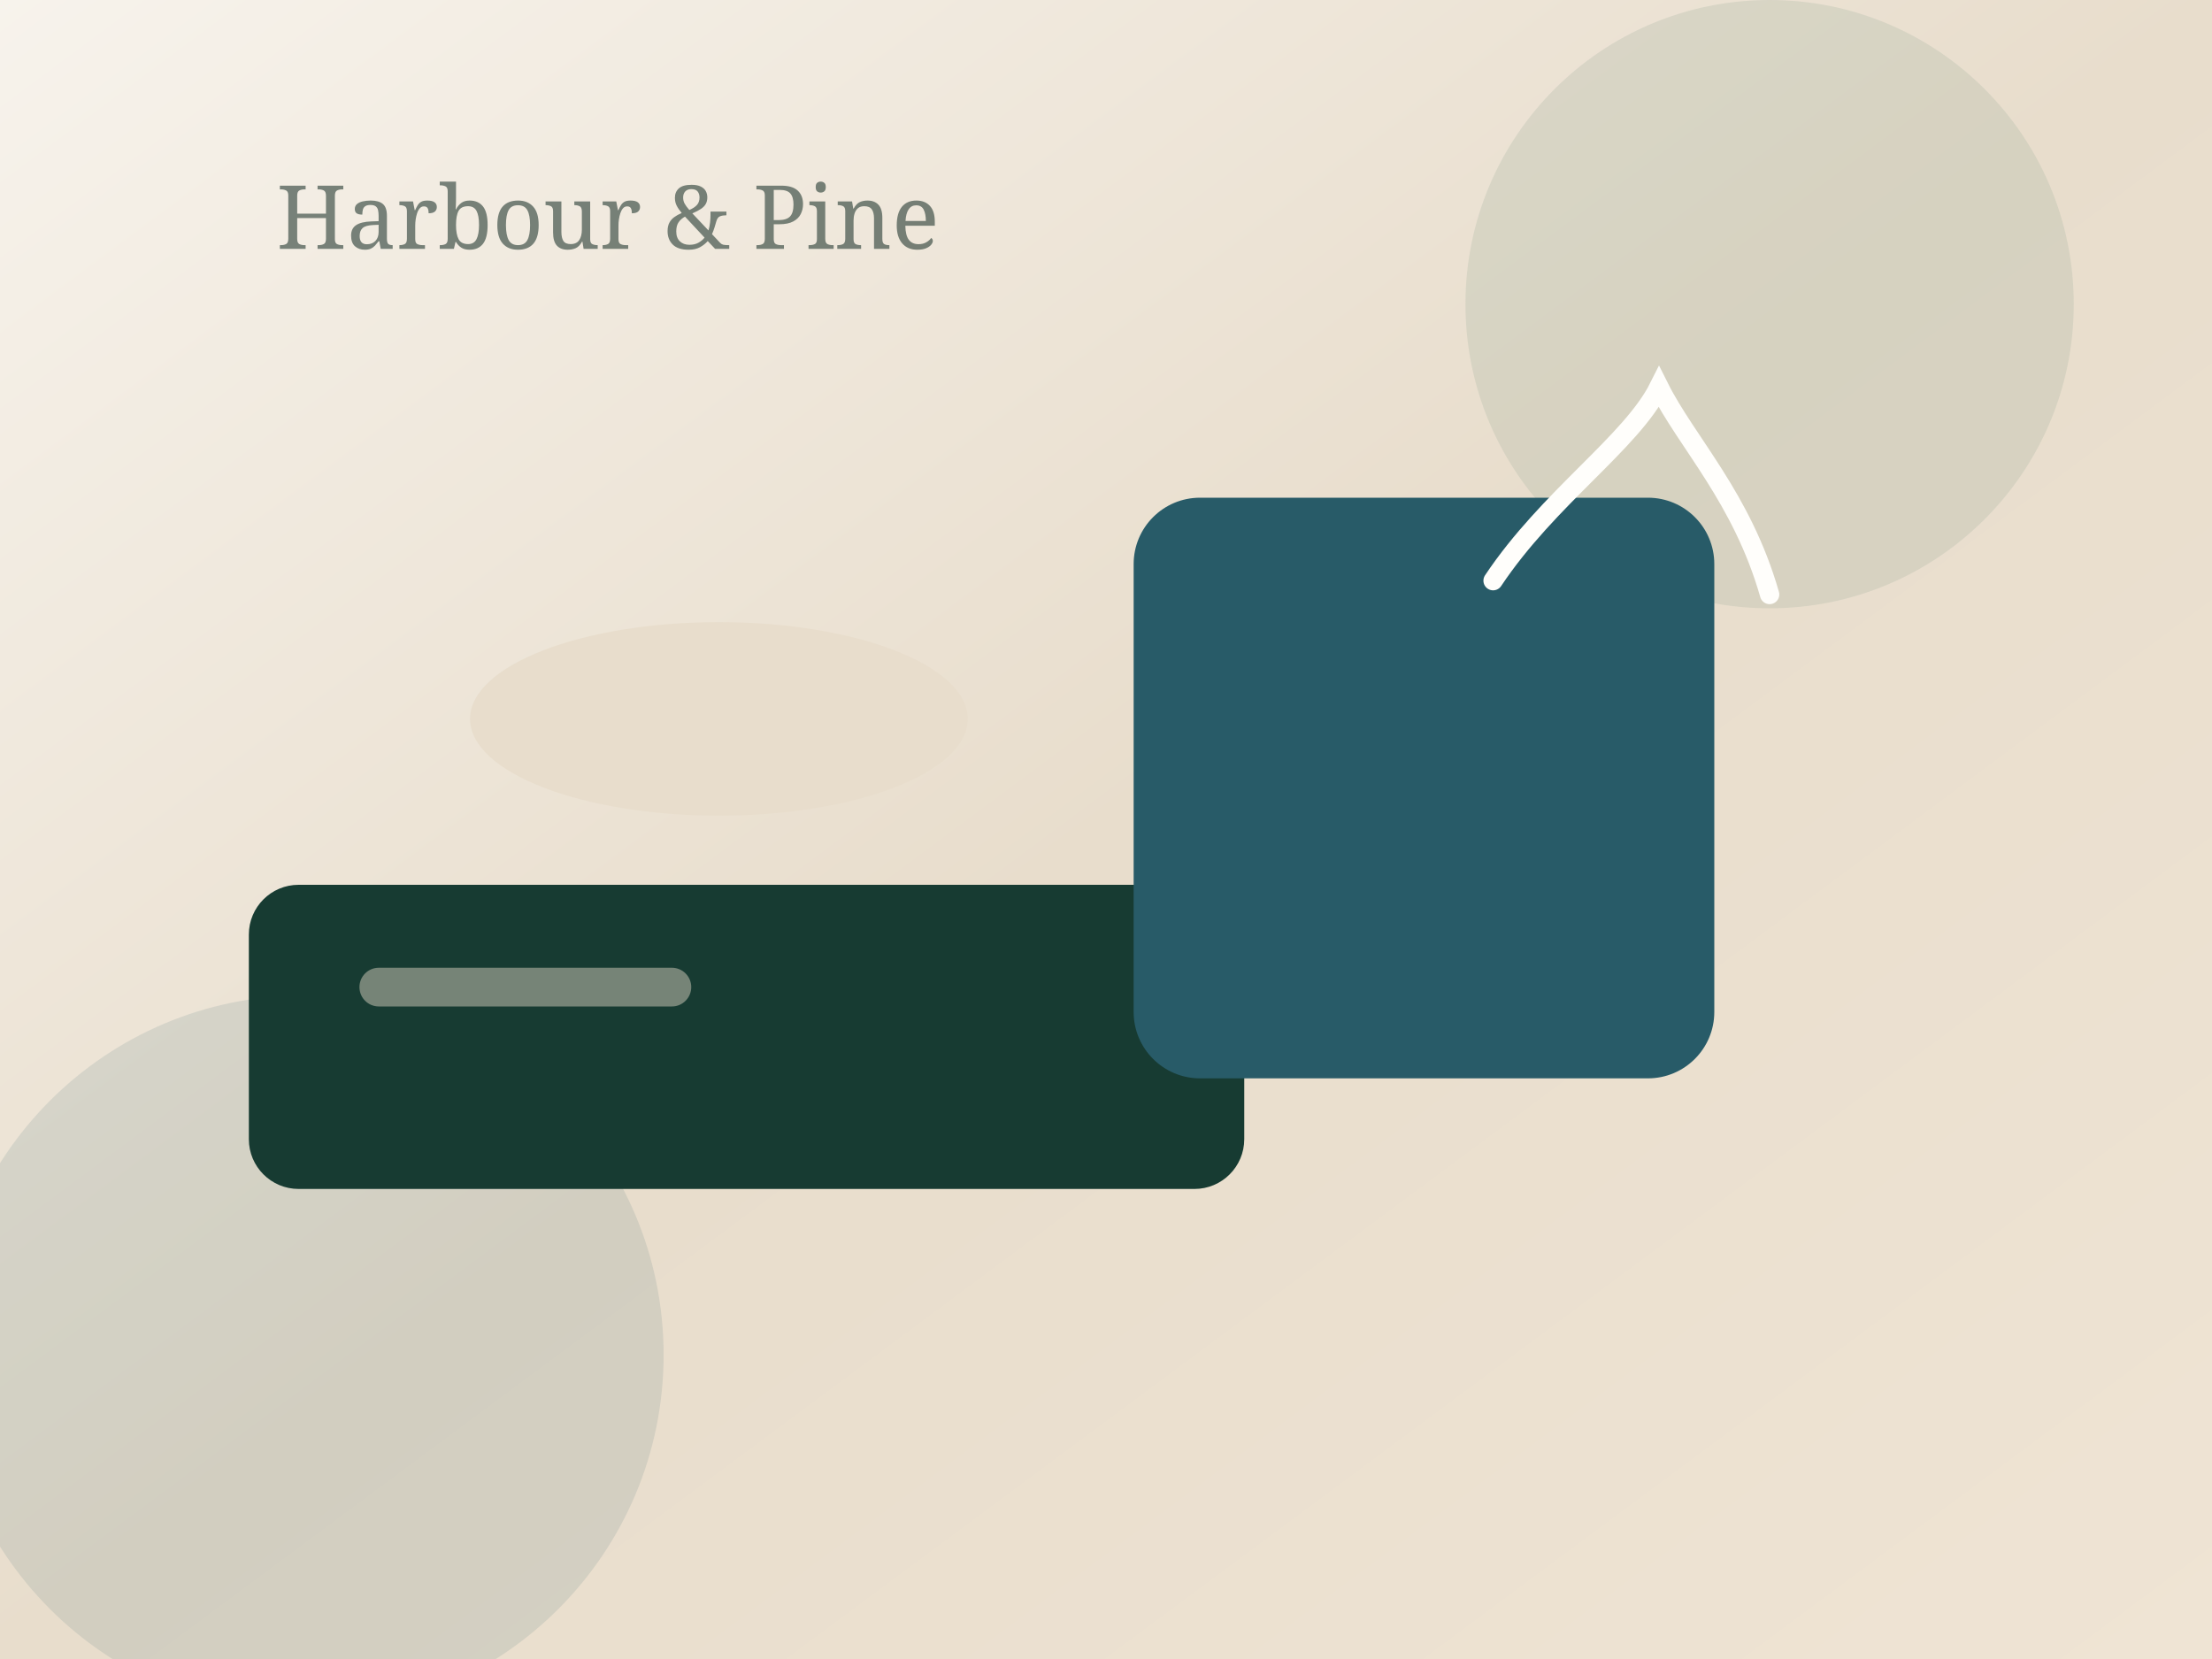
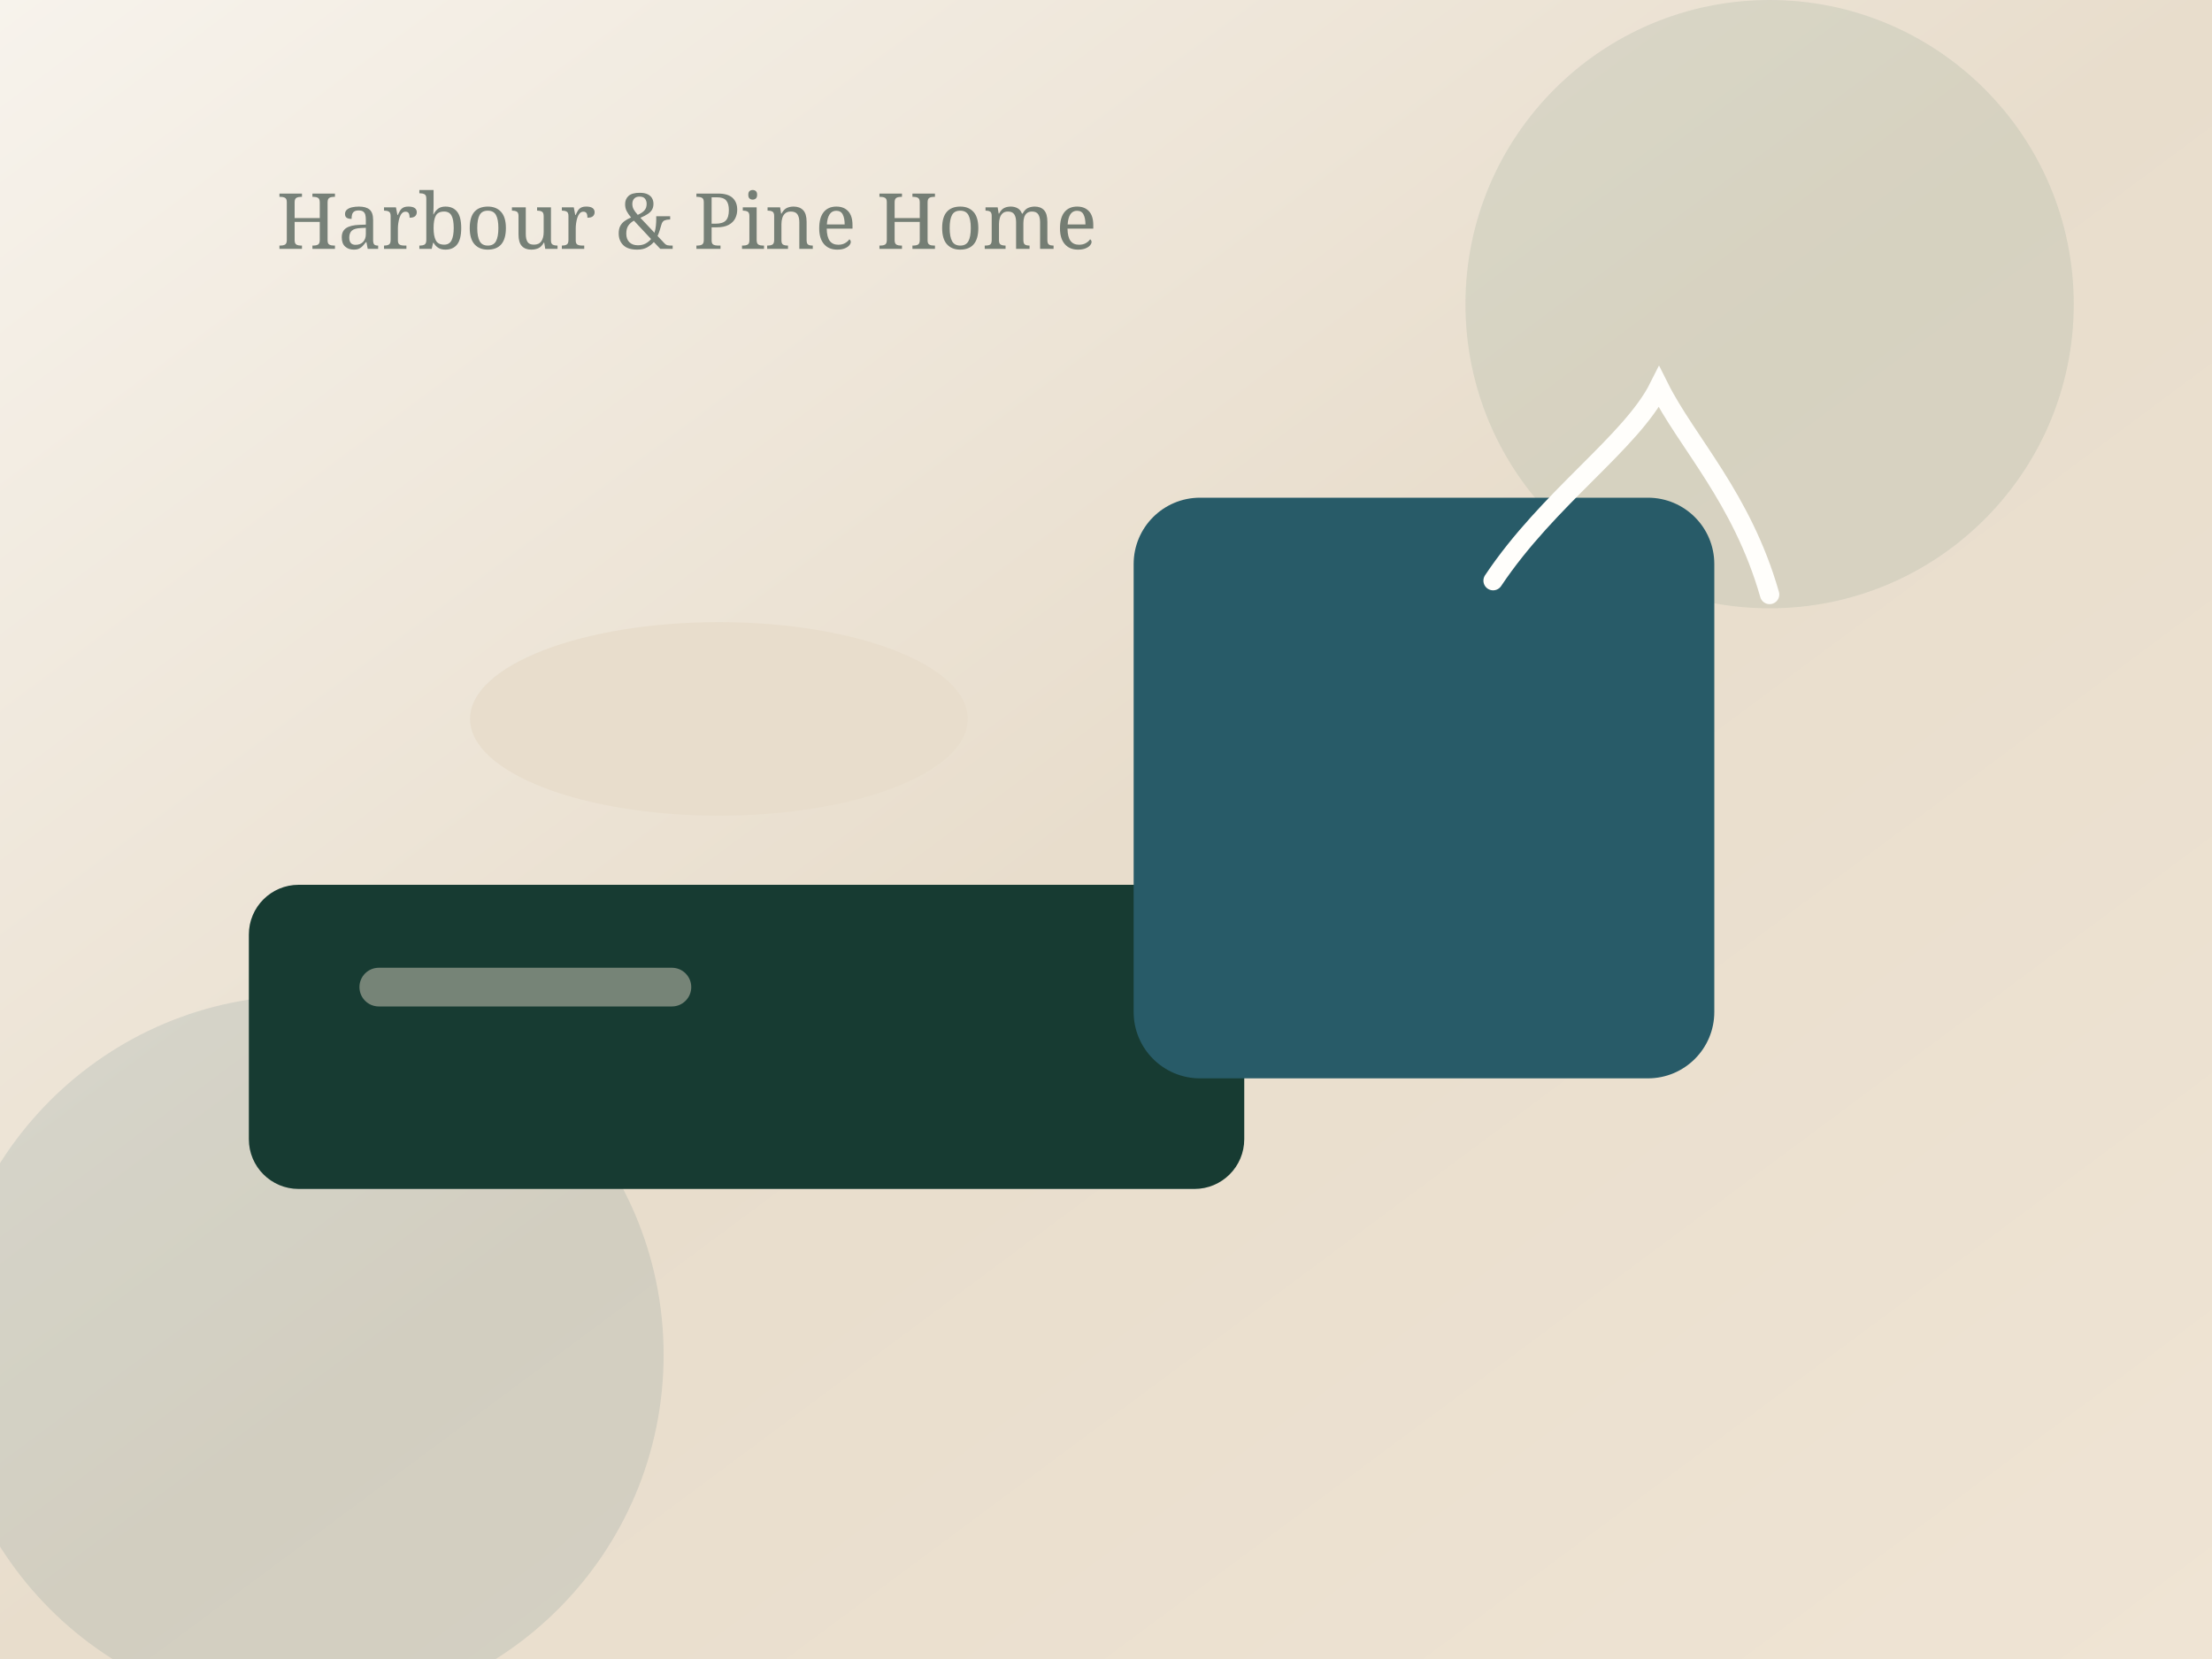
<svg xmlns="http://www.w3.org/2000/svg" width="1600" height="1200" viewBox="0 0 1600 1200" role="img" aria-label="Editorial still life of home accessories on a warm linen surface">
  <defs>
    <linearGradient id="heroBg" x1="0" y1="0" x2="1" y2="1">
      <stop offset="0%" stop-color="#F7F3EC" />
      <stop offset="50%" stop-color="#E8DDCC" />
      <stop offset="100%" stop-color="#efe4d4" />
    </linearGradient>
  </defs>
  <rect width="1600" height="1200" fill="url(#heroBg)" />
  <circle cx="1280" cy="220" r="220" fill="#9EAF9D" opacity="0.25" />
  <circle cx="220" cy="980" r="260" fill="#285B68" opacity="0.12" />
  <rect x="180" y="640" width="720" height="220" rx="36" fill="#173B32" />
  <rect x="820" y="360" width="420" height="420" rx="48" fill="#285B68" />
  <ellipse cx="520" cy="520" rx="180" ry="70" fill="#E8DDCC" />
  <path d="M1080 420 C1120 360,1180 320,1200 280 C1220 320,1260 360,1280 430" stroke="#FFFEFB" stroke-width="14" fill="none" stroke-linecap="round" />
  <rect x="260" y="700" width="240" height="28" rx="14" fill="#E8DDCC" opacity="0.45" />
-   <text x="200" y="180" font-family="Georgia, serif" font-size="64" fill="#102820" opacity="0.55">Harbour &amp; Pine</text>
+   <text x="200" y="180" font-family="Georgia, serif" font-size="56" fill="#102820" opacity="0.55">Harbour &amp; Pine Home</text>
</svg>
